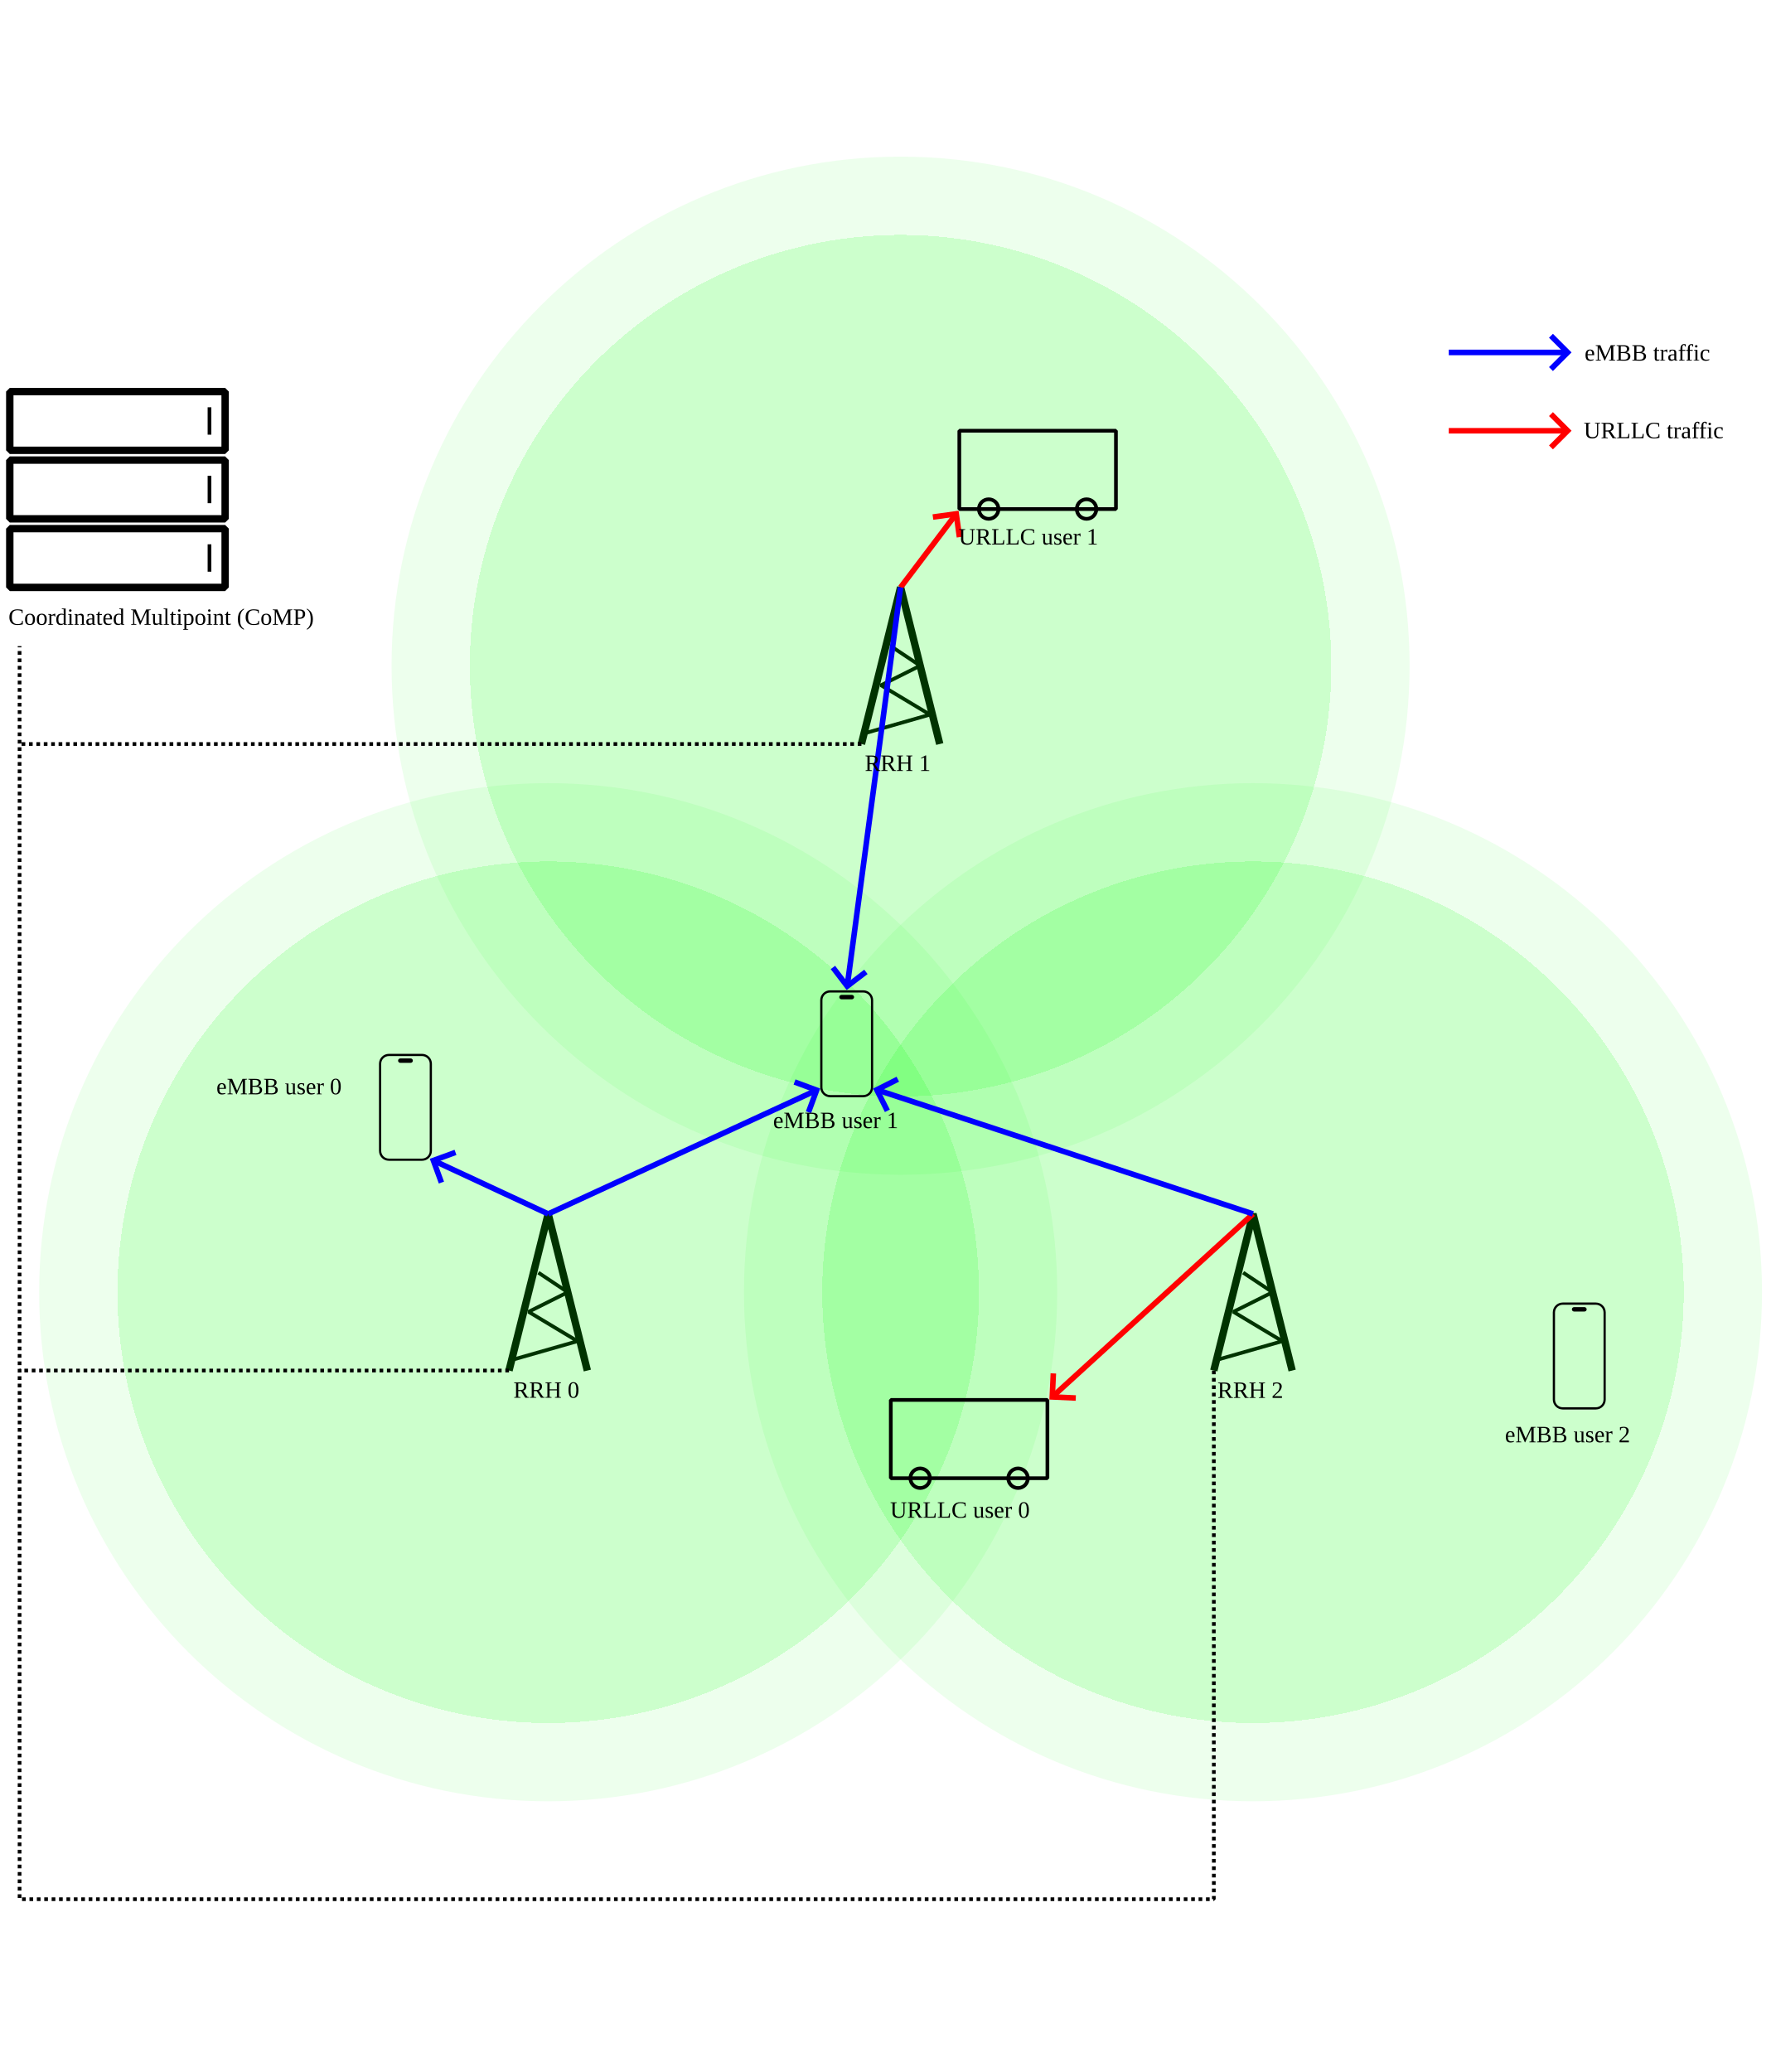
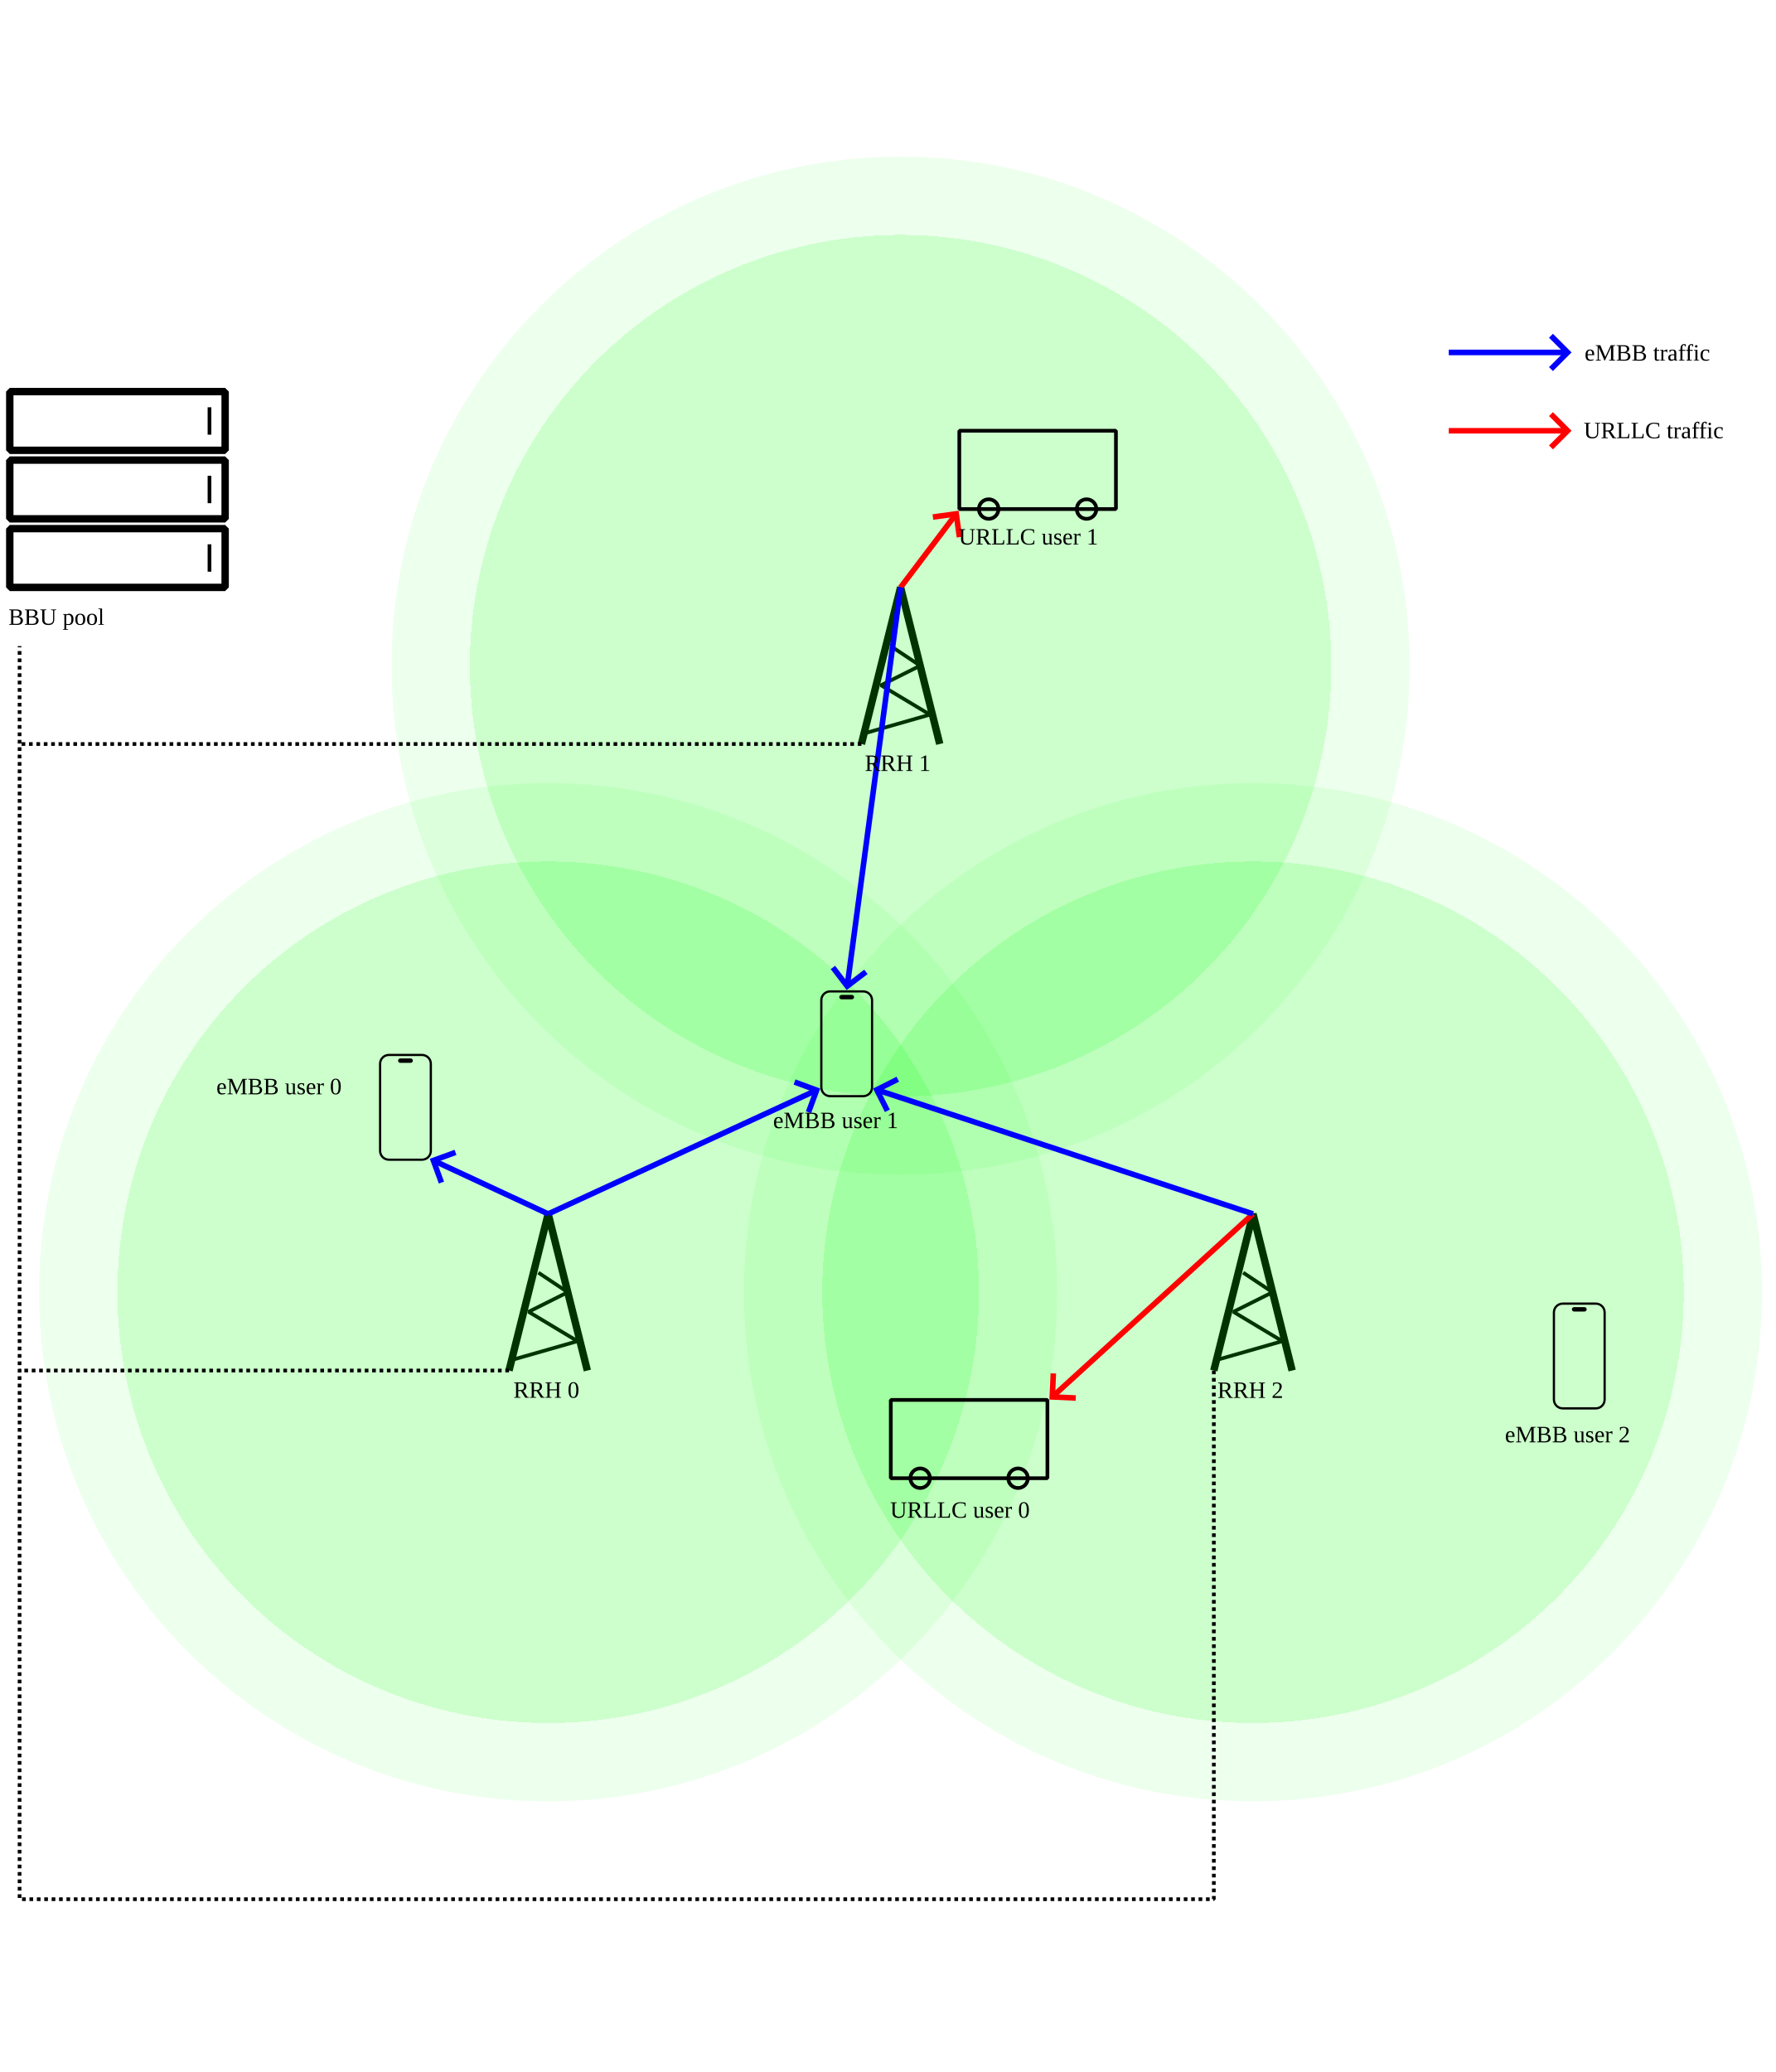
<svg xmlns="http://www.w3.org/2000/svg" xmlns:xlink="http://www.w3.org/1999/xlink" width="240mm" height="280mm" viewBox="0 0 240 280" version="1.1" id="svg5">
  <defs id="defs2">
    <marker style="overflow:visible" id="marker2697" refX="0" refY="0" orient="auto-start-reverse" markerWidth="4.061" markerHeight="6.707" viewBox="0 0 4.061 6.707" preserveAspectRatio="xMidYMid">
      <path style="fill:none;stroke:context-stroke;stroke-width:1;stroke-linecap:butt" d="M 3,-3 0,0 3,3" id="path2695" transform="rotate(180,0.125,0)" />
    </marker>
    <linearGradient id="linearGradient2700">
      <stop style="stop-color:#00ff00;stop-opacity:1;" offset="1" id="stop2696" />
      <stop style="stop-color:#00ff00;stop-opacity:0.35;" offset="1" id="stop2698" />
    </linearGradient>
    <radialGradient xlink:href="#linearGradient2700" id="radialGradient2704" cx="103.188" cy="140.229" fx="103.188" fy="140.229" r="34.396" gradientUnits="userSpaceOnUse" gradientTransform="matrix(1.692302,-5.3954117e-6,5.4308913e-6,1.692308,-79.37501,-99.72704)" />
    <radialGradient xlink:href="#linearGradient2700" id="radialGradient2704-9" cx="103.188" cy="140.229" fx="103.188" fy="140.229" r="34.396" gradientUnits="userSpaceOnUse" gradientTransform="matrix(1.692302,-5.3954117e-6,5.4308913e-6,1.692308,-79.37501,-99.72704)" />
    <radialGradient xlink:href="#linearGradient2700" id="radialGradient2704-8" cx="103.188" cy="140.229" fx="103.188" fy="140.229" r="34.396" gradientUnits="userSpaceOnUse" gradientTransform="matrix(1.692302,-5.3954117e-6,5.4308913e-6,1.692308,-79.37501,-99.72704)" />
    <marker style="overflow:visible" id="marker2697-3" refX="0" refY="0" orient="auto-start-reverse" markerWidth="4.061" markerHeight="6.707" viewBox="0 0 4.061 6.707" preserveAspectRatio="xMidYMid">
      <path style="fill:none;stroke:context-stroke;stroke-width:1;stroke-linecap:butt" d="M 3,-3 0,0 3,3" id="path2695-3" transform="rotate(180,0.125,0)" />
    </marker>
    <marker style="overflow:visible" id="marker2697-7-2-0" refX="0" refY="0" orient="auto-start-reverse" markerWidth="4.061" markerHeight="6.707" viewBox="0 0 4.061 6.707" preserveAspectRatio="xMidYMid">
      <path style="fill:none;stroke:context-stroke;stroke-width:1;stroke-linecap:butt" d="M 3,-3 0,0 3,3" id="path2695-4-9-5" transform="rotate(180,0.125,0)" />
    </marker>
    <marker style="overflow:visible" id="marker2697-7-2-2" refX="0" refY="0" orient="auto-start-reverse" markerWidth="4.061" markerHeight="6.707" viewBox="0 0 4.061 6.707" preserveAspectRatio="xMidYMid">
      <path style="fill:none;stroke:context-stroke;stroke-width:1;stroke-linecap:butt" d="M 3,-3 0,0 3,3" id="path2695-4-9-9" transform="rotate(180,0.125,0)" />
    </marker>
    <marker style="overflow:visible" id="marker2697-7-2-0-8" refX="0" refY="0" orient="auto-start-reverse" markerWidth="4.061" markerHeight="6.707" viewBox="0 0 4.061 6.707" preserveAspectRatio="xMidYMid">
      <path style="fill:none;stroke:context-stroke;stroke-width:1;stroke-linecap:butt" d="M 3,-3 0,0 3,3" id="path2695-4-9-5-0" transform="rotate(180,0.125,0)" />
    </marker>
    <marker style="overflow:visible" id="marker2697-7-2-0-5" refX="0" refY="0" orient="auto-start-reverse" markerWidth="4.061" markerHeight="6.707" viewBox="0 0 4.061 6.707" preserveAspectRatio="xMidYMid">
      <path style="fill:none;stroke:context-stroke;stroke-width:1;stroke-linecap:butt" d="M 3,-3 0,0 3,3" id="path2695-4-9-5-5" transform="rotate(180,0.125,0)" />
    </marker>
    <marker style="overflow:visible" id="marker2697-7-2-2-8" refX="0" refY="0" orient="auto-start-reverse" markerWidth="4.061" markerHeight="6.707" viewBox="0 0 4.061 6.707" preserveAspectRatio="xMidYMid">
      <path style="fill:none;stroke:context-stroke;stroke-width:1;stroke-linecap:butt" d="M 3,-3 0,0 3,3" id="path2695-4-9-9-3" transform="rotate(180,0.125,0)" />
    </marker>
    <marker style="overflow:visible" id="marker2697-8" refX="0" refY="0" orient="auto-start-reverse" markerWidth="4.061" markerHeight="6.707" viewBox="0 0 4.061 6.707" preserveAspectRatio="xMidYMid">
      <path style="fill:none;stroke:context-stroke;stroke-width:1;stroke-linecap:butt" d="M 3,-3 0,0 3,3" id="path2695-7" transform="rotate(180,0.125,0)" />
    </marker>
  </defs>
  <g id="layer1">
    <g id="base_station" transform="translate(26.45833,-47.62499)">
      <path style="fill:none;fill-opacity:0.5;stroke:#000000;stroke-width:1;stroke-miterlimit:0;stroke-opacity:1" d="M 89.958,148.167 95.25,127 l 5.292,21.167" id="base_station_outer" />
      <path style="fill:none;fill-opacity:0.5;stroke:#000000;stroke-width:0.5;stroke-miterlimit:0;stroke-dasharray:none;stroke-opacity:1" d="m 89.958,146.844 9.26,-2.646 -6.615,-3.969 5.292,-2.646 -3.969,-2.646" id="base_station_inner" />
      <circle style="opacity:0.2;fill:url(#radialGradient2704);fill-opacity:1;stroke:#000000;stroke-width:0;stroke-miterlimit:0;stroke-dasharray:none;stroke-opacity:1" id="base_station_coverage" cy="137.583" cx="95.25" r="68.791" />
    </g>
    <g id="base_station-2" transform="translate(-21.16667,37.04167)">
      <path style="fill:none;fill-opacity:0.5;stroke:#000000;stroke-width:1;stroke-miterlimit:0;stroke-opacity:1" d="M 89.958,148.167 95.25,127 l 5.292,21.167" id="base_station_outer-0" />
      <path style="fill:none;fill-opacity:0.5;stroke:#000000;stroke-width:0.5;stroke-miterlimit:0;stroke-dasharray:none;stroke-opacity:1" d="m 89.958,146.844 9.26,-2.646 -6.615,-3.969 5.292,-2.646 -3.969,-2.646" id="base_station_inner-5" />
      <circle style="opacity:0.2;fill:url(#radialGradient2704-9);fill-opacity:1;stroke:#000000;stroke-width:0;stroke-miterlimit:0;stroke-dasharray:none;stroke-opacity:1" id="base_station_coverage-6" cy="137.583" cx="95.25" r="68.791" />
    </g>
    <g id="base_station-4" transform="translate(74.08334,37.04167)">
      <path style="fill:none;fill-opacity:0.5;stroke:#000000;stroke-width:1;stroke-miterlimit:0;stroke-opacity:1" d="M 89.958,148.167 95.25,127 l 5.292,21.167" id="base_station_outer-5" />
      <path style="fill:none;fill-opacity:0.5;stroke:#000000;stroke-width:0.5;stroke-miterlimit:0;stroke-dasharray:none;stroke-opacity:1" d="m 89.958,146.844 9.26,-2.646 -6.615,-3.969 5.292,-2.646 -3.969,-2.646" id="base_station_inner-0" />
      <circle style="opacity:0.2;fill:url(#radialGradient2704-8);fill-opacity:1;stroke:#000000;stroke-width:0;stroke-miterlimit:0;stroke-dasharray:none;stroke-opacity:1" id="base_station_coverage-9" cy="137.583" cx="95.25" r="68.791" />
    </g>
    <g id="embb_user_2" transform="matrix(0.07349081,0,0,0.07349081,209.9292,176.1462)" style="display:inline;stroke-width:0.993;stroke-dasharray:none;paint-order:fill markers stroke">
      <rect style="display:inline;fill:#000000;fill-opacity:1;stroke:none;stroke-width:0.993;stroke-dasharray:none;stroke-opacity:1;paint-order:normal;stop-color:#000000" id="dynamic_island-6" width="27.198" height="8.1" x="34.026" y="6.703" ry="4.05" transform="translate(-5.6696445e-7,1.3040179e-5)" />
      <rect style="display:inline;fill:none;fill-opacity:1;stroke:#000000;stroke-width:4.082;stroke-dasharray:none;stroke-opacity:1;paint-order:stroke fill markers;stop-color:#000000" id="border-7" width="93.286" height="192.617" x="156.33" y="0.265" ry="16.195" transform="translate(-155.3483,1.3040179e-5)" />
    </g>
    <g id="embb_user_1" transform="matrix(0.07349081,0,0,0.07349081,110.9249,133.9537)" style="display:inline;stroke-width:0.993;stroke-dasharray:none;paint-order:fill markers stroke">
      <rect style="display:inline;fill:#000000;fill-opacity:1;stroke:none;stroke-width:0.993;stroke-dasharray:none;stroke-opacity:1;paint-order:normal;stop-color:#000000" id="dynamic_island-3" width="27.198" height="8.1" x="34.026" y="6.703" ry="4.05" transform="translate(-5.6696445e-7,1.3040179e-5)" />
      <rect style="display:inline;fill:none;fill-opacity:1;stroke:#000000;stroke-width:4.082;stroke-dasharray:none;stroke-opacity:1;paint-order:stroke fill markers;stop-color:#000000" id="border-3" width="93.286" height="192.617" x="156.33" y="0.265" ry="16.195" transform="translate(-155.3483,1.3040179e-5)" />
    </g>
    <g id="embb_user_0" transform="matrix(0.07349081,0,0,0.07349081,51.29596,142.5407)" style="display:inline;stroke-width:0.993;stroke-dasharray:none;paint-order:fill markers stroke">
      <rect style="display:inline;fill:#000000;fill-opacity:1;stroke:none;stroke-width:0.993;stroke-dasharray:none;stroke-opacity:1;paint-order:normal;stop-color:#000000" id="dynamic_island" width="27.198" height="8.1" x="34.026" y="6.703" ry="4.05" transform="translate(-5.6696445e-7,1.3040179e-5)" />
      <rect style="display:inline;fill:none;fill-opacity:1;stroke:#000000;stroke-width:4.082;stroke-dasharray:none;stroke-opacity:1;paint-order:stroke fill markers;stop-color:#000000" id="border" width="93.286" height="192.617" x="156.33" y="0.265" ry="16.195" transform="translate(-155.3483,1.3040179e-5)" />
    </g>
    <g id="urllc_user_1" transform="translate(113.7708,-42.33333)">
      <rect style="opacity:1;fill:none;fill-opacity:1;stroke:#000000;stroke-width:0.5;stroke-miterlimit:0;stroke-dasharray:none;stroke-opacity:1" id="urllc_user_outer" width="21.167" height="10.583" x="15.875" y="100.542" />
      <ellipse style="opacity:1;fill:none;fill-opacity:1;stroke:#000000;stroke-width:0.5;stroke-miterlimit:0;stroke-dasharray:none;stroke-opacity:1" id="urllc_user_back" cx="19.844" cy="111.125" rx="1.323" ry="1.323" />
      <ellipse style="fill:none;fill-opacity:1;stroke:#000000;stroke-width:0.5;stroke-miterlimit:0;stroke-dasharray:none;stroke-opacity:1" id="urllc_user_front" cx="33.073" cy="111.125" rx="1.323" ry="1.323" />
    </g>
    <g id="urllc_user_0" transform="translate(104.5104,88.63542)">
      <rect style="opacity:1;fill:none;fill-opacity:1;stroke:#000000;stroke-width:0.5;stroke-miterlimit:0;stroke-dasharray:none;stroke-opacity:1" id="urllc_user_outer-8" width="21.167" height="10.583" x="15.875" y="100.542" />
      <ellipse style="opacity:1;fill:none;fill-opacity:1;stroke:#000000;stroke-width:0.5;stroke-miterlimit:0;stroke-dasharray:none;stroke-opacity:1" id="urllc_user_back-4" cx="19.844" cy="111.125" rx="1.323" ry="1.323" />
      <ellipse style="fill:none;fill-opacity:1;stroke:#000000;stroke-width:0.5;stroke-miterlimit:0;stroke-dasharray:none;stroke-opacity:1" id="urllc_user_front-3" cx="33.073" cy="111.125" rx="1.323" ry="1.323" />
    </g>
    <path style="opacity:1;fill:none;fill-opacity:1;stroke:#ff0000;stroke-width:0.75;stroke-miterlimit:0;stroke-dasharray:none;stroke-opacity:1;marker-end:url(#marker2697)" d="m 121.708,79.375 7.408,-9.79" id="urllc_traffic" />
    <path style="fill:none;fill-opacity:1;stroke:#ff0000;stroke-width:0.75;stroke-miterlimit:0;stroke-dasharray:none;stroke-opacity:1;marker-end:url(#marker2697-8)" d="m 195.792,58.208 h 15.875" id="urllc_traffic-4" />
    <path style="fill:none;fill-opacity:1;stroke:#ff0000;stroke-width:0.75;stroke-miterlimit:0;stroke-dasharray:none;stroke-opacity:1;marker-end:url(#marker2697-3)" d="m 169.333,164.042 -26.988,24.606" id="urllc_traffic-5" />
    <path style="fill:none;fill-opacity:1;stroke:#0000ff;stroke-width:0.75;stroke-miterlimit:0;stroke-dasharray:none;stroke-opacity:1;marker-end:url(#marker2697-7-2-2)" d="m 121.708,79.375 -7.189,53.706" id="urllc_traffic-3-0-4" />
    <path style="fill:none;fill-opacity:1;stroke:#0000ff;stroke-width:0.75;stroke-miterlimit:0;stroke-dasharray:none;stroke-opacity:1;marker-end:url(#marker2697-7-2-2-8)" d="m 195.792,47.625 h 15.875" id="urllc_traffic-3-0-4-0" />
    <path style="fill:none;fill-opacity:1;stroke:#0000ff;stroke-width:0.75;stroke-miterlimit:0;stroke-dasharray:none;stroke-opacity:1;marker-end:url(#marker2697-7-2-0)" d="M 74.083,164.042 110.194,147.396" id="urllc_traffic-3-0-2" />
    <path style="fill:none;fill-opacity:1;stroke:#0000ff;stroke-width:0.75;stroke-miterlimit:0;stroke-dasharray:none;stroke-opacity:1;marker-end:url(#marker2697-7-2-0-5)" d="M 74.083,164.042 58.737,156.898" id="urllc_traffic-3-0-2-9" />
    <path style="fill:none;fill-opacity:1;stroke:#0000ff;stroke-width:0.75;stroke-miterlimit:0;stroke-dasharray:none;stroke-opacity:1;marker-end:url(#marker2697-7-2-0-8)" d="M 169.333,164.042 118.67,147.327" id="urllc_traffic-3-0-2-5" />
    <text xml:space="preserve" style="font-size:3.175px;fill:#000000;stroke:#000000;stroke-width:0;stroke-miterlimit:0;stroke-dasharray:none;stroke-opacity:1" x="69.384" y="188.886" id="base_station_0_label">
      <tspan id="tspan8557-6-2" style="stroke-width:0" x="69.384" y="188.886">RRH 0</tspan>
    </text>
    <text xml:space="preserve" style="font-size:3.175px;fill:#000000;stroke:#000000;stroke-width:0;stroke-miterlimit:0;stroke-dasharray:none;stroke-opacity:1" x="116.873" y="104.181" id="base_station_1_label">
      <tspan id="tspan8557-6-2-0" style="stroke-width:0" x="116.873" y="104.181">RRH 1</tspan>
    </text>
    <text xml:space="preserve" style="font-size:3.175px;fill:#000000;stroke:#000000;stroke-width:0;stroke-miterlimit:0;stroke-dasharray:none;stroke-opacity:1" x="164.525" y="188.913" id="base_station_2_label">
      <tspan id="tspan8557-6-2-06" style="stroke-width:0" x="164.525" y="188.913">RRH 2</tspan>
    </text>
    <g id="servers" transform="translate(-212.9896,-7.9375)">
      <g id="server">
        <rect style="fill:none;fill-opacity:0.5;stroke:#000000;stroke-width:1;stroke-miterlimit:0;stroke-dasharray:none;stroke-dashoffset:0;stroke-opacity:1" id="server_outer" width="29.104" height="7.938" x="214.312" y="60.854" />
        <path style="fill:none;fill-opacity:0.5;stroke:#000000;stroke-width:0.5;stroke-miterlimit:0;stroke-dasharray:none;stroke-dashoffset:0;stroke-opacity:1" d="m 241.3,62.971 v 3.704" id="server_inner" />
      </g>
      <g id="server-0" transform="translate(1.2715657e-5,9.260419)">
        <rect style="fill:none;fill-opacity:0.5;stroke:#000000;stroke-width:1;stroke-miterlimit:0;stroke-dasharray:none;stroke-dashoffset:0;stroke-opacity:1" id="server_outer-8" width="29.104" height="7.938" x="214.312" y="60.854" />
        <path style="fill:none;fill-opacity:0.5;stroke:#000000;stroke-width:0.5;stroke-miterlimit:0;stroke-dasharray:none;stroke-dashoffset:0;stroke-opacity:1" d="m 241.3,62.971 v 3.704" id="server_inner-5" />
      </g>
      <g id="server-1" transform="translate(1.2715658e-5,18.52084)">
        <rect style="fill:none;fill-opacity:0.5;stroke:#000000;stroke-width:1;stroke-miterlimit:0;stroke-dasharray:none;stroke-dashoffset:0;stroke-opacity:1" id="server_outer-2" width="29.104" height="7.938" x="214.312" y="60.854" />
        <path style="fill:none;fill-opacity:0.5;stroke:#000000;stroke-width:0.5;stroke-miterlimit:0;stroke-dasharray:none;stroke-dashoffset:0;stroke-opacity:1" d="m 241.3,62.971 v 3.704" id="server_inner-2" />
      </g>
    </g>
    <text xml:space="preserve" style="font-size:3.175px;fill:#000000;stroke:#000000;stroke-width:0;stroke-miterlimit:0;stroke-dasharray:none;stroke-opacity:1" x="29.238" y="147.876" id="embb_user_0_label">
      <tspan id="tspan8557-6-2-06-3" style="stroke-width:0" x="29.238" y="147.876">eMBB user 0</tspan>
    </text>
    <text xml:space="preserve" style="font-size:3.175px;fill:#000000;stroke:#000000;stroke-width:0;stroke-miterlimit:0;stroke-dasharray:none;stroke-opacity:1" x="104.479" y="152.45" id="embb_user_1_label">
      <tspan id="tspan8557-6-2-06-3-4" style="stroke-width:0" x="104.479" y="152.45">eMBB user 1</tspan>
    </text>
    <text xml:space="preserve" style="font-size:3.175px;fill:#000000;stroke:#000000;stroke-width:0;stroke-miterlimit:0;stroke-dasharray:none;stroke-opacity:1" x="203.381" y="194.908" id="embb_user_2_label">
      <tspan id="tspan8557-6-2-06-3-4-0" style="stroke-width:0" x="203.381" y="194.908">eMBB user 2</tspan>
    </text>
    <text xml:space="preserve" style="font-size:3.175px;fill:#000000;stroke:#000000;stroke-width:0;stroke-miterlimit:0;stroke-dasharray:none;stroke-opacity:1" x="214.148" y="48.73" id="embb_user_2_label-8">
      <tspan id="tspan8557-6-2-06-3-4-0-7" style="stroke-width:0" x="214.148" y="48.73">eMBB traffic</tspan>
    </text>
    <text xml:space="preserve" style="font-size:3.175px;fill:#000000;stroke:#000000;stroke-width:0;stroke-miterlimit:0;stroke-dasharray:none;stroke-opacity:1" x="214.037" y="59.219" id="embb_user_2_label-8-9">
      <tspan id="tspan8557-6-2-06-3-4-0-7-7" style="stroke-width:0" x="214.037" y="59.219">URLLC traffic</tspan>
    </text>
    <text xml:space="preserve" style="font-size:3.175px;fill:#000000;stroke:#000000;stroke-width:0;stroke-miterlimit:0;stroke-dasharray:none;stroke-opacity:1" x="120.293" y="205.099" id="urllc_user_0_label">
      <tspan id="tspan8557-6-2-06-3-4-0-9" style="stroke-width:0" x="120.293" y="205.099">URLLC user 0</tspan>
    </text>
    <text xml:space="preserve" style="font-size:3.175px;fill:#000000;stroke:#000000;stroke-width:0;stroke-miterlimit:0;stroke-dasharray:none;stroke-opacity:1" x="129.554" y="73.585" id="urllc_user_1_label">
      <tspan id="tspan8557-6-2-06-3-4-0-9-2" style="stroke-width:0" x="129.554" y="73.585">URLLC user 1</tspan>
    </text>
-     <text xml:space="preserve" style="font-size:3.175px;fill:#000000;stroke:#000000;stroke-width:0;stroke-miterlimit:0;stroke-dasharray:none;stroke-opacity:1" x="1.145" y="84.433" id="comp_label">
-       <tspan id="tspan8557-6-2-06-3-4-0-9-2-2" style="stroke-width:0" x="1.145" y="84.433">Coordinated Multipoint (CoMP)</tspan>
+     <text xml:space="preserve" style="font-size:3.175px;fill:#000000;stroke:#000000;stroke-width:0;stroke-miterlimit:0;stroke-dasharray:none;stroke-opacity:1" x="1.145" y="84.433" id="bbu_pool_label">
+       <tspan id="tspan8557-6-2-06-3-4-0-9-2-2" style="stroke-width:0" x="1.145" y="84.433">BBU pool</tspan>
    </text>
    <path style="fill:none;stroke:#000000;stroke-width:0.5;stroke-miterlimit:0;stroke-dasharray:0.5, 0.5;stroke-dashoffset:0" d="m 164.042,185.208 v 71.438 H 2.646 V 87.312" id="path536" />
    <path style="fill:none;stroke:#000000;stroke-width:0.5;stroke-miterlimit:0;stroke-dasharray:0.5, 0.5;stroke-dashoffset:0" d="M 68.792,185.208 H 2.646" id="path1231" />
    <path style="fill:none;stroke:#000000;stroke-width:0.5;stroke-miterlimit:0;stroke-dasharray:0.5, 0.5;stroke-dashoffset:0" d="M 116.417,100.542 H 2.646" id="path1233" />
  </g>
</svg>
